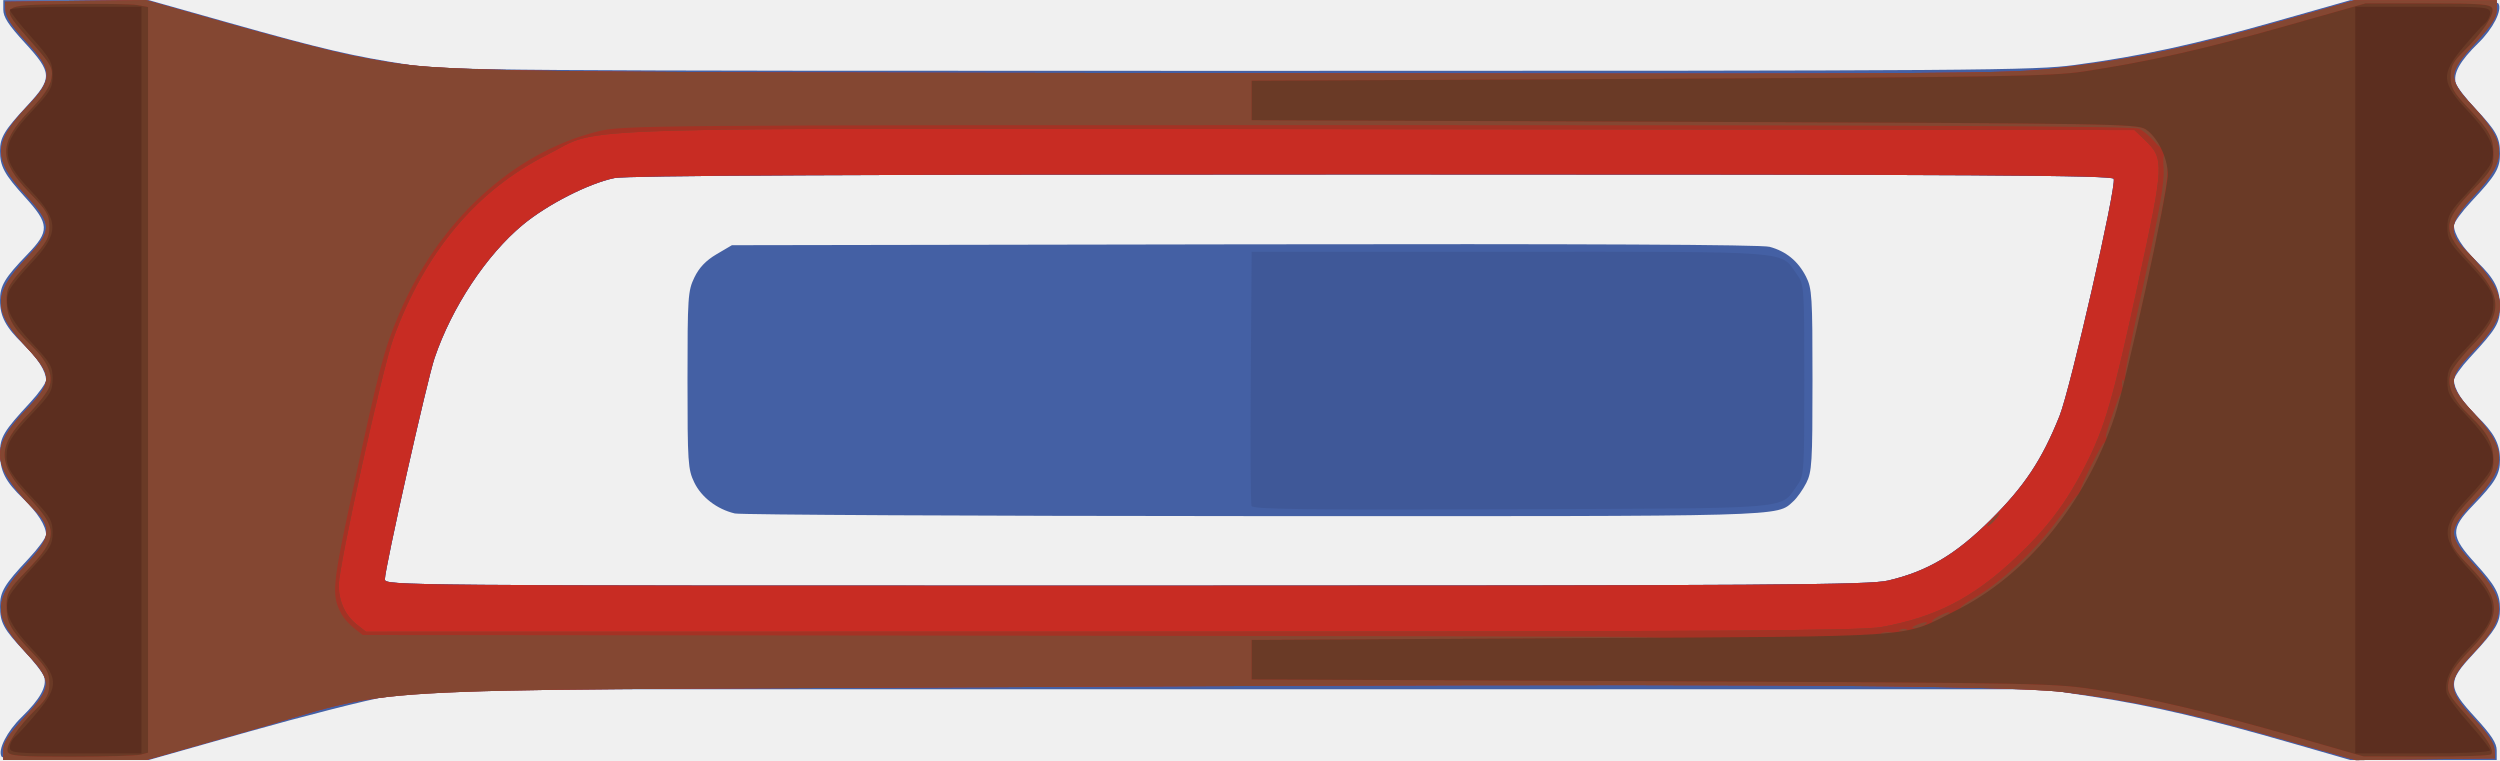
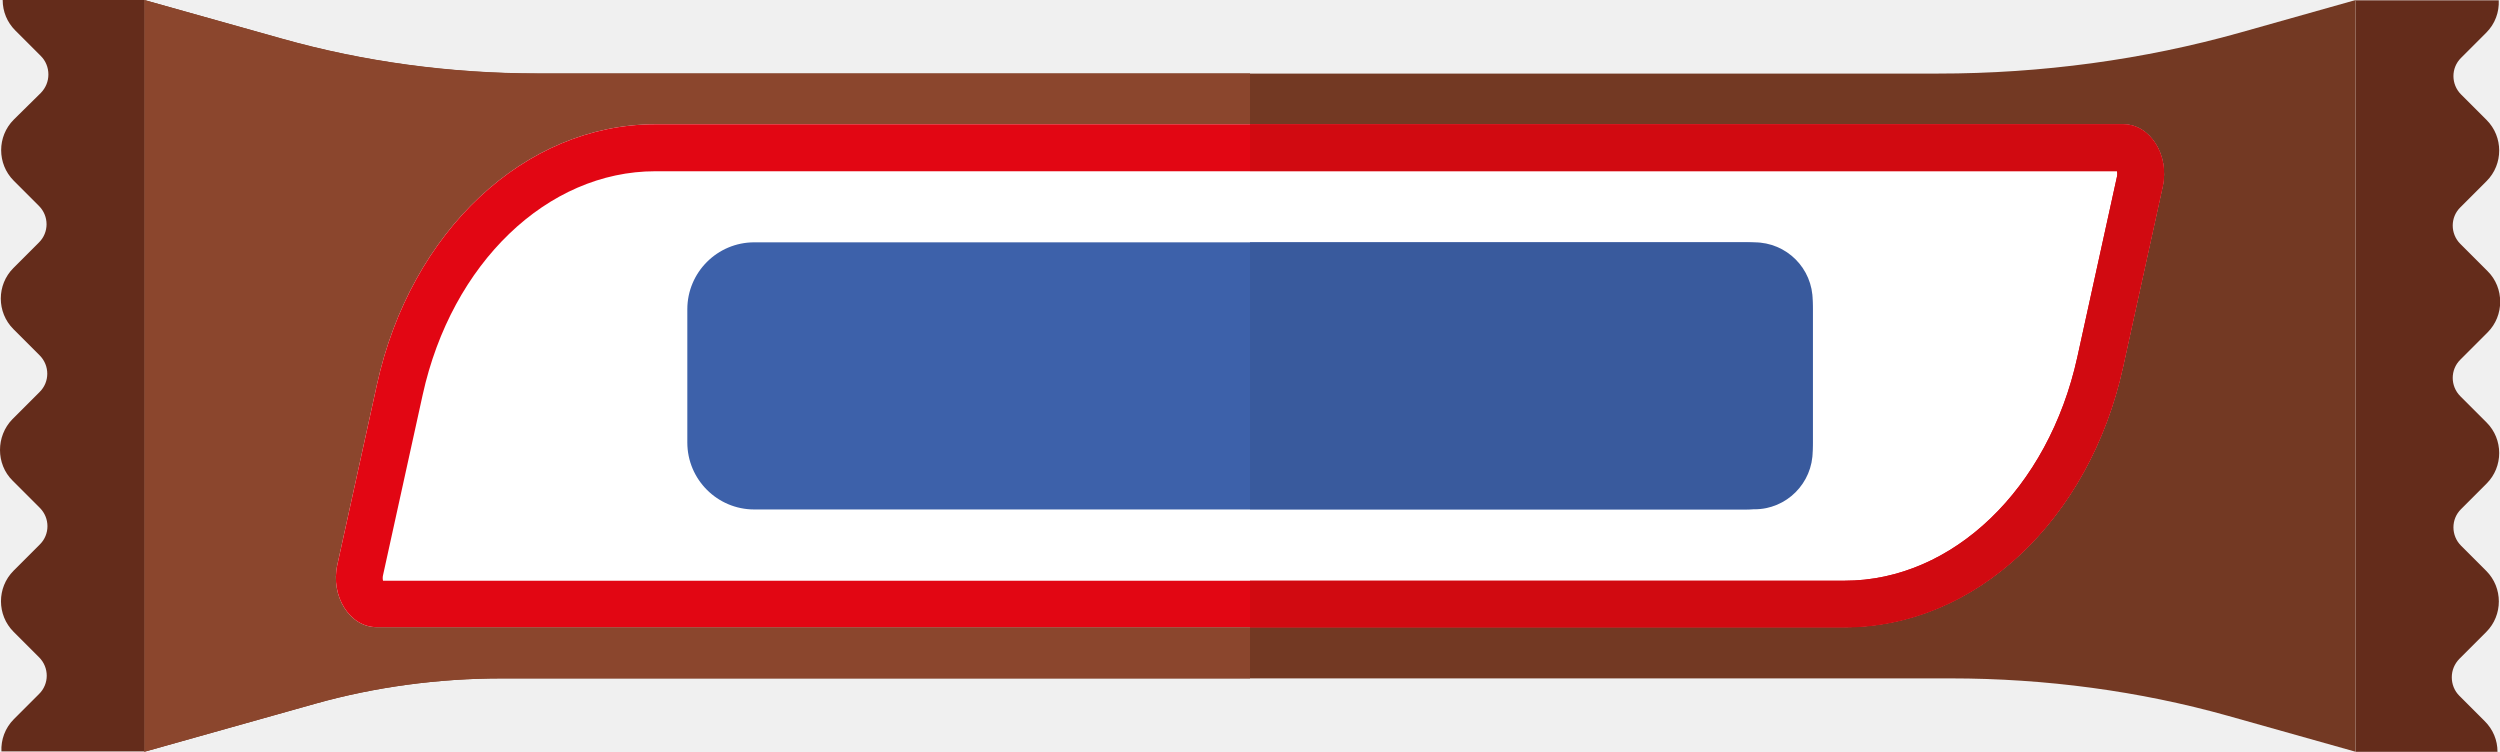
- <svg xmlns="http://www.w3.org/2000/svg" viewBox="0 0 760 231.08">
-   <path fill="#4460a4" d="M.488 230.021c-1.246-2.016 1.624-7.673 6.105-12.035 5.577-5.429 7.744-9.307 6.822-12.213-.378-1.192-3.041-4.657-5.916-7.7C1.121 191.323 0 189.268 0 184.329c0-4.438 1.323-6.645 8.668-14.464C11.601 166.743 14 163.458 14 162.565c0-2.701-2.605-6.803-7-11.024-5.374-5.161-7-8.371-7-13.816 0-4.816 1.093-6.646 9.187-15.375C11.834 119.496 14 116.436 14 115.551c0-2.687-2.613-6.797-7-11.01-5.231-5.024-7-8.367-7-13.228 0-4.445 1.423-6.838 8.312-13.972 6.851-7.095 6.76-9.205-.747-17.458C1.341 53.038 0 50.562 0 45.91c0-4.097 1.336-6.337 8.149-13.656 7.891-8.478 7.838-10.041-.649-19.288C2.6 7.626 1 5.164 1 2.961V.04h44.231L69.866 7.002c28.035 7.923 37.662 10.165 54.634 12.727 11.33 1.71 25.431 1.812 252.5 1.812 227.334 0 241.239-.1 254-1.827 20.283-2.745 35.953-6.152 60.924-13.245L714.5.055l22.191-.007c14.006-.004 22.423.369 22.821 1.012 1.246 2.016-1.624 7.673-6.105 12.035-5.577 5.429-7.744 9.307-6.822 12.213.378 1.192 3.041 4.657 5.916 7.7 6.378 6.75 7.499 8.805 7.499 13.745 0 4.438-1.323 6.645-8.668 14.464-2.933 3.122-5.332 6.407-5.332 7.3 0 2.701 2.605 6.803 7 11.025 5.374 5.161 7 8.371 7 13.816 0 4.816-1.093 6.645-9.187 15.374-2.647 2.854-4.813 5.914-4.813 6.799 0 2.687 2.613 6.797 7 11.011 5.231 5.024 7 8.367 7 13.228 0 4.445-1.423 6.838-8.312 13.972-6.85 7.094-6.76 9.205.747 17.458 6.225 6.844 7.565 9.319 7.565 13.972 0 4.097-1.336 6.336-8.149 13.656-7.891 8.477-7.838 10.04.649 19.288 4.9 5.339 6.5 7.802 6.5 10.004v2.921h-44.503L696.999 226c-26.593-7.657-42.945-11.499-59.999-14.099l-15.5-2.363h-492l-12 2.201c-6.6 1.21-25.567 6.048-42.148 10.75l-30.148 8.549h-22.043c-13.898 0-22.276-.377-22.673-1.02zM574 176.483c11.931-2.804 20.473-7.86 31.105-18.411 10.325-10.247 15.644-18.258 20.996-31.626 3.293-8.224 17.355-69.776 16.469-72.086-.418-1.089-40.005-1.321-225.489-1.321-158.476 0-226.548.322-230.281 1.09-7.836 1.612-20.404 8.023-27.884 14.223-11.034 9.147-21.562 25.051-26.814 40.509C129.866 115.441 117 172.738 117 176.114c0 1.897 3.52 1.927 225.25 1.912 198.48-.013 226.023-.196 231.75-1.542zm-350.642-20.397c-5.386-1.284-10.107-4.896-12.287-9.399-1.938-4.001-2.071-6.015-2.071-31.146 0-25.235.127-27.132 2.096-31.198 1.455-3.006 3.518-5.165 6.75-7.065l4.654-2.736 155.836-.265c103.493-.176 157.107.077 159.619.754 5.006 1.348 8.661 4.341 11.072 9.067 1.821 3.571 1.972 5.969 1.972 31.446 0 25.09-.171 27.915-1.894 31.29-1.042 2.041-2.812 4.541-3.934 5.556-5.213 4.714-.001 4.571-164.173 4.509-84.975-.032-155.914-.395-157.642-.807z" />
-   <path fill="#3f5898" d="M1 228.045c0-2.294 1.523-4.655 6.5-10.079 8.484-9.245 8.534-10.79.633-19.283-10.314-11.086-10.413-16.229-.518-26.765 8.064-8.586 8.448-11.464 2.323-17.425-2.234-2.174-5.384-5.943-7-8.375-4.987-7.505-3.833-12.394 5.125-21.723 7.957-8.287 7.965-10.227.07-18.713C-2.181 94.597-2.28 89.454 7.615 78.918c8.503-9.054 8.504-10.56.006-19.82-9.892-10.779-9.733-15.847.843-26.935 7.759-8.134 7.69-10.747-.517-19.52-4.095-4.377-6.117-7.381-6.25-9.286L1.5.54 22.873.27 44.246 0l26.294 7.468c14.462 4.107 30.944 8.363 36.627 9.456C133.821 22.052 127.643 21.93 377 22.246c217.368.275 233.498.179 247.828-1.48 24.809-2.873 40.626-6.255 73.859-15.793L715.873.041H759v2.996c0 2.294-1.523 4.655-6.5 10.079-8.484 9.245-8.534 10.789-.633 19.282 10.314 11.086 10.413 16.23.518 26.766-8.064 8.586-8.448 11.464-2.323 17.424 2.234 2.174 5.384 5.943 7 8.375 4.987 7.505 3.833 12.394-5.125 21.723-7.958 8.287-7.965 10.227-.07 18.713 10.314 11.087 10.413 16.23.518 26.766-8.503 9.054-8.504 10.561-.01 19.82 9.892 10.779 9.733 15.847-.843 26.935-7.759 8.135-7.69 10.747.517 19.52 4.095 4.378 6.117 7.382 6.25 9.287l.197 2.817-21.166.27-21.166.27-24.451-6.957c-26.761-7.615-43.995-11.298-64.101-13.697-18.894-2.255-108.081-2.679-323.615-1.539-206.57 1.092-180.028-.484-229.615 13.635l-29.885 8.509-21.75.005-21.75.005v-2.995zm573-51.561c11.931-2.804 20.473-7.86 31.105-18.411 10.325-10.247 15.644-18.258 20.996-31.626 3.293-8.224 17.355-69.776 16.469-72.086-.418-1.089-40.005-1.321-225.489-1.321-158.476 0-226.548.322-230.281 1.09-7.836 1.612-20.404 8.023-27.884 14.223-11.034 9.147-21.562 25.051-26.814 40.509-2.235 6.579-15.101 63.875-15.101 67.251 0 1.896 3.521 1.926 225.25 1.912 198.481-.013 226.023-.197 231.75-1.543zM380.465 153.811c-.27-.702-.372-18.375-.228-39.274l.262-37.997H459c87.307 0 82.079-.404 87.171 6.735 2.31 3.238 2.329 3.501 2.329 32.265s-.019 29.027-2.329 32.265c-5.076 7.116.034 6.705-86.943 7.009-62.769.22-78.369.021-78.762-1.003z" />
-   <path fill="#c82c23" d="M1 228.045c0-2.294 1.523-4.655 6.5-10.079 8.484-9.245 8.534-10.79.633-19.283-10.314-11.086-10.413-16.229-.518-26.765 8.064-8.586 8.448-11.464 2.323-17.425-2.234-2.174-5.384-5.943-7-8.375-4.987-7.505-3.833-12.394 5.125-21.723 7.957-8.287 7.965-10.227.07-18.713C-2.181 94.597-2.28 89.454 7.615 78.918c8.503-9.054 8.504-10.56.006-19.82-9.892-10.779-9.733-15.847.843-26.935 7.759-8.134 7.69-10.747-.517-19.52-4.095-4.377-6.117-7.381-6.25-9.286L1.5.54 22.873.27 44.246 0l26.294 7.468c14.462 4.107 30.944 8.363 36.627 9.456C133.821 22.052 127.643 21.93 377 22.246c217.368.275 233.498.179 247.828-1.48 24.809-2.873 40.626-6.255 73.859-15.793L715.873.041H759v2.996c0 2.294-1.523 4.655-6.5 10.079-8.484 9.245-8.534 10.789-.633 19.282 10.314 11.086 10.413 16.23.518 26.766-8.064 8.586-8.448 11.464-2.323 17.424 2.234 2.174 5.384 5.943 7 8.375 4.987 7.505 3.833 12.394-5.125 21.723-7.958 8.287-7.965 10.227-.07 18.713 10.314 11.087 10.413 16.23.518 26.766-8.503 9.054-8.504 10.561-.01 19.82 9.892 10.779 9.733 15.847-.843 26.935-7.759 8.135-7.69 10.747.517 19.52 4.095 4.378 6.117 7.382 6.25 9.287l.197 2.817-21.166.27-21.166.27-24.451-6.957c-26.761-7.615-43.995-11.298-64.101-13.697-18.894-2.255-108.081-2.679-323.615-1.539-206.57 1.092-180.028-.484-229.615 13.635l-29.885 8.509-21.75.005-21.75.005v-2.995zm573-51.561c11.931-2.804 20.473-7.86 31.105-18.411 10.325-10.247 15.644-18.258 20.996-31.626 3.293-8.224 17.355-69.776 16.469-72.086-.418-1.089-40.005-1.321-225.489-1.321-158.476 0-226.548.322-230.281 1.09-7.836 1.612-20.404 8.023-27.884 14.223-11.034 9.147-21.562 25.051-26.814 40.509-2.235 6.579-15.101 63.875-15.101 67.251 0 1.896 3.521 1.926 225.25 1.912 198.481-.013 226.023-.197 231.75-1.543z" />
-   <path fill="#844732" d="M1 228.045c0-2.294 1.523-4.655 6.5-10.079 8.484-9.245 8.534-10.79.633-19.283-10.314-11.086-10.413-16.229-.518-26.765 8.064-8.586 8.448-11.464 2.323-17.425-2.234-2.174-5.384-5.943-7-8.375-4.987-7.505-3.833-12.394 5.125-21.723 7.957-8.287 7.965-10.227.07-18.713C-2.181 94.597-2.28 89.454 7.615 78.918c8.503-9.054 8.504-10.56.006-19.82-9.892-10.779-9.733-15.847.843-26.935 7.759-8.134 7.69-10.747-.517-19.52-4.095-4.377-6.117-7.381-6.25-9.286L1.5.54 22.873.27 44.246 0l26.294 7.468c14.462 4.107 30.944 8.363 36.627 9.456C133.821 22.052 127.643 21.93 377 22.246c217.368.275 233.498.179 247.828-1.48 24.809-2.873 40.626-6.255 73.859-15.793L715.873.041H759v2.996c0 2.294-1.523 4.655-6.5 10.079-8.484 9.245-8.534 10.789-.633 19.282 10.314 11.086 10.413 16.23.518 26.766-8.064 8.586-8.448 11.464-2.323 17.424 2.234 2.174 5.384 5.943 7 8.375 4.987 7.505 3.833 12.394-5.125 21.723-7.958 8.287-7.965 10.227-.07 18.713 10.314 11.087 10.413 16.23.518 26.766-8.503 9.054-8.504 10.561-.01 19.82 9.892 10.779 9.733 15.847-.843 26.935-7.759 8.135-7.69 10.747.517 19.52 4.095 4.378 6.117 7.382 6.25 9.287l.197 2.817-21.166.27-21.166.27-24.451-6.957c-26.761-7.615-43.995-11.298-64.101-13.697-18.894-2.255-108.081-2.679-323.615-1.539-206.57 1.092-180.028-.484-229.615 13.635l-29.885 8.509-21.75.005-21.75.005v-2.995zm571-37.437c16.472-2.994 27.806-8.839 40.733-21.005 9.588-9.024 15.404-16.72 21.201-28.056 5.98-11.694 8.314-19.759 16.105-55.666 7.888-36.351 7.943-37.609 1.911-43.388l-3.082-2.953-228.968-.257c-257.781-.289-236.087-.948-253.401 7.697-21.551 10.76-37.418 29.7-46.967 56.059-3.346 9.238-16.528 68.884-16.531 74.799 0 5.056 1.923 9.209 5.613 12.112l2.655 2.088 226.615-.035c186.894-.029 227.93-.274 234.115-1.399zm33.5-32.567c.996-1.1 2.035-2 2.31-2 .275 0-.315.9-1.31 2s-2.035 2-2.31 2c-.275 0 .315-.9 1.31-2z" />
-   <path fill="#a43224" d="M2.351 228.514c-.703-1.833 3.125-7.58 8.634-12.959C14.305 212.313 15 210.965 15 207.763c0-3.309-.78-4.696-5.364-9.547C3.044 191.242 2 189.301 2 184.02c0-3.709.633-4.812 5.937-10.335 9.861-10.269 9.922-12.756.559-22.75-9.428-10.064-9.44-15.332-.06-24.857 2.999-3.046 5.925-6.797 6.502-8.336 1.415-3.777-.495-8.049-5.905-13.202C3.721 99.48 2 96.188 2 91.094c0-3.586.738-4.85 6.5-11.128 5.741-6.256 6.5-7.551 6.5-11.091 0-3.541-.704-4.741-6.043-10.301-9.482-9.874-9.452-15.066.142-25.058 4.208-4.382 6.155-7.261 6.548-9.684.51-3.143-.016-4.106-5.943-10.875C-.539 1.259-.849 1.595 20.5 1.247c9.9-.162 19.462-.029 21.25.295l3.25.589v226.676l-2.25.603c-1.238.332-10.702.609-21.031.617-15.928.011-18.87-.219-19.367-1.514zM699.5 224.48c-26.851-7.71-44.825-12.013-61-14.607-13.802-2.213-15.727-2.253-136-2.789l-122-.544v-12l95-.508c65.132-.348 22.652-.584-135.115-.75l-230.115-.243-2.641-2.078c-1.453-1.143-3.159-3.045-3.791-4.227-3.155-5.896-2.916-8.412 3.729-39.196 7.775-36.022 9.233-41.526 13.873-52.362 12.014-28.059 34.452-48.689 59.97-55.139 7.795-1.971 11.243-2 237.315-2 164.106 0 230.027.311 231.59 1.094 1.201.602 3.236 2.289 4.523 3.75 2.009 2.281 2.18 2.338 1.215.406-.619-1.238-2.326-3.038-3.795-4-2.501-1.639-11.255-1.782-137.215-2.25l-134.544-.5v-12l121-.574c106.175-.503 122.347-.779 132-2.248 19.795-3.014 36.291-6.726 61.137-13.758l24.456-6.92h18.985c16.102 0 19.074.231 19.571 1.526.703 1.833-3.126 7.58-8.635 12.959-3.319 3.242-4.014 4.59-4.014 7.791 0 3.308.779 4.696 5.364 9.547 6.593 6.977 7.637 8.919 7.637 14.2 0 3.709-.634 4.812-5.937 10.335-9.861 10.268-9.922 12.756-.56 22.749 9.427 10.064 9.44 15.332.06 24.857-3 3.046-5.926 6.797-6.503 8.336-1.415 3.777.495 8.049 5.904 13.202 5.312 5.061 7.034 8.352 7.034 13.447 0 3.586-.738 4.85-6.5 11.129-5.741 6.256-6.5 7.552-6.5 11.091 0 3.541.704 4.742 6.043 10.302 9.482 9.874 9.453 15.066-.142 25.058-4.213 4.388-6.154 7.26-6.548 9.691-.511 3.148-.011 4.068 5.633 10.37 6.084 6.792 8.214 10.178 7.338 11.665-.243.412-9.077.726-19.632.697l-19.191-.053-19-5.455zm-124.231-32.096c-.677-.274-2.027-.291-3-.037-.973.253-.419.477 1.231.498 1.65.02 2.446-.187 1.769-.461zM572 190.607c16.472-2.994 27.806-8.839 40.733-21.005 9.588-9.024 15.404-16.72 21.201-28.056 5.98-11.694 8.314-19.759 16.105-55.666 7.888-36.351 7.943-37.609 1.911-43.388l-3.082-2.953-228.968-.257c-257.781-.289-236.087-.948-253.401 7.697-21.551 10.76-37.418 29.7-46.967 56.059-3.346 9.238-16.528 68.884-16.531 74.799 0 5.056 1.923 9.209 5.613 12.112l2.655 2.088 226.615-.035c186.894-.029 227.93-.274 234.115-1.398zm7.729.829c-.332-.332-1.195-.368-1.917-.079-.798.319-.561.556.604.604 1.054.043 1.645-.193 1.313-.525zm5.271-1.396c1.828-1.181.249-1.181-2.5 0-1.319.567-1.489.878-.5.914.825.03 2.175-.382 3-.915zm6-2.5c1.375-.786 2.05-1.429 1.5-1.429-.55 0-2.125.643-3.5 1.429s-2.05 1.429-1.5 1.429c.55 0 2.125-.643 3.5-1.429zm20.437-13.113c6.775-5.774 15.012-15.215 19.094-21.887 2.636-4.307.739-2.143-6.03 6.88-6.274 8.363-16.372 17.702-23.928 22.13-2.515 1.474-4.573 2.891-4.573 3.149 0 1.205 8.985-4.773 15.437-10.272zm25.115-32.489c1.967-3.906 3.414-7.266 3.214-7.465-.199-.199-2.025 2.997-4.056 7.103-2.031 4.106-3.478 7.465-3.214 7.465.264 0 2.089-3.196 4.056-7.103zm6.357-15.092c1.151-3.407 2.059-6.669 2.019-7.25-.04-.581-.875 1.194-1.854 3.944-2.704 7.592-3.253 9.5-2.733 9.5.261 0 1.417-2.787 2.567-6.194zm2.775-10.993c-.319-.798-.556-.561-.604.604-.043 1.054.192 1.645.525 1.312.332-.332.368-1.195.079-1.917zm7.295-31.12c5.818-26.869 6.905-34.751 5.17-37.486-.462-.727-.642 1.023-.412 4 .303 3.914-1.173 12.538-5.664 33.101-5.35 24.499-6.884 32.619-5.515 29.192.22-.55 3.109-13.513 6.421-28.808z" />
-   <path fill="#6a3a26" d="M2.351 228.514c-.703-1.833 3.125-7.58 8.634-12.959C14.305 212.313 15 210.965 15 207.763c0-3.309-.78-4.696-5.364-9.547C3.044 191.242 2 189.301 2 184.02c0-3.709.633-4.812 5.937-10.335 9.861-10.269 9.922-12.756.559-22.75-9.428-10.064-9.44-15.332-.06-24.857 2.999-3.046 5.925-6.797 6.502-8.336 1.415-3.777-.495-8.049-5.905-13.202C3.721 99.48 2 96.188 2 91.094c0-3.586.738-4.85 6.5-11.128 5.741-6.256 6.5-7.551 6.5-11.091 0-3.541-.704-4.741-6.043-10.301-9.482-9.874-9.452-15.066.142-25.058 4.208-4.382 6.155-7.261 6.548-9.684.51-3.143-.016-4.106-5.943-10.875C-.539 1.259-.849 1.595 20.5 1.247c9.9-.162 19.462-.029 21.25.295l3.25.589v226.676l-2.25.603c-1.238.332-10.702.609-21.031.617-15.928.011-18.87-.219-19.367-1.514zM699.5 224.48c-26.851-7.71-44.825-12.013-61-14.607-13.802-2.213-15.727-2.253-136-2.789l-122-.544v-12l97-.536c108.804-.601 100.116.019 117-8.359 21.585-10.711 39.596-32.723 48.362-59.105C646.485 115.637 659 58.581 659 52.969c0-4.946-3.131-11.313-6.719-13.664-2.53-1.657-10.849-1.795-137.237-2.264l-134.544-.5v-12l121-.573c106.176-.503 122.348-.778 132-2.248 19.796-3.013 36.291-6.725 61.138-13.757l24.456-6.921h18.985c16.102 0 19.074.232 19.571 1.527.704 1.833-3.125 7.58-8.634 12.959-3.319 3.242-4.014 4.59-4.014 7.791 0 3.309.78 4.697 5.365 9.547 6.591 6.974 7.635 8.916 7.635 14.197 0 3.709-.633 4.812-5.937 10.335-9.86 10.269-9.921 12.756-.559 22.75 9.428 10.064 9.44 15.332.06 24.857-3 3.046-5.926 6.797-6.502 8.336-1.415 3.777.495 8.049 5.905 13.202 5.313 5.061 7.034 8.352 7.034 13.446 0 3.586-.738 4.85-6.5 11.129-5.74 6.256-6.5 7.552-6.5 11.091 0 3.541.705 4.742 6.044 10.302 9.482 9.874 9.453 15.066-.142 25.058-4.213 4.388-6.154 7.26-6.548 9.691-.511 3.148-.011 4.069 5.633 10.37 6.084 6.793 8.214 10.178 7.338 11.665-.243.413-9.077.727-19.632.698l-19.191-.052-19-5.455z" />
-   <path fill="#5c2e1f" d="M3 227.163c0-1.033.749-2.495 1.664-3.25.915-.755 3.84-3.983 6.5-7.174 6.947-8.335 6.751-10.738-1.598-19.628-6.963-7.413-8.771-11.919-6.509-16.215.682-1.295 3.873-5.184 7.091-8.642C15.279 166.741 16 165.47 16 161.93c0-3.502-.707-4.79-5.332-9.714C3.659 144.755 2 142.178 2 138.752c0-3.986 1.42-6.321 8.134-13.375 5.211-5.475 5.866-6.624 5.866-10.29 0-3.697-.668-4.838-6.434-10.977C2.614 96.708.801 92.201 3.044 87.896c.675-1.295 3.618-4.885 6.54-7.977 8.452-8.944 8.438-12.857-.076-21.784-9.564-10.027-9.547-13.938.106-24.217 5.804-6.18 6.384-7.189 6.377-11.088-.007-3.858-.66-5.023-6.5-11.586C5.921 7.231 3 3.518 3 2.994c0-.573 7.986-.953 20-.953h20v227H23c-18.899 0-20-.103-20-1.878zm713-111.623v-113.5h20.5c19.388 0 20.5.102 20.5 1.877 0 1.033-.749 2.495-1.664 3.25-.915.755-3.84 3.983-6.5 7.174-6.947 8.335-6.751 10.738 1.598 19.628 6.962 7.413 8.771 11.919 6.509 16.215-.682 1.295-3.873 5.184-7.091 8.642C744.721 64.34 744 65.611 744 69.151c0 3.502.707 4.79 5.332 9.713 7.009 7.461 8.668 10.038 8.668 13.464 0 3.986-1.42 6.321-8.134 13.375-5.211 5.475-5.866 6.624-5.866 10.29 0 3.697.668 4.838 6.434 10.977 6.952 7.402 8.765 11.909 6.522 16.215-.675 1.295-3.618 4.885-6.54 7.977-8.554 9.052-8.472 12.643.508 22.296 9.085 9.766 8.998 13.988-.487 23.62-5.347 5.429-7.343 9.454-6.687 13.482.181 1.111 3.236 5.294 6.79 9.296 3.553 4.002 6.46 7.706 6.46 8.23 0 .573-8.17.953-20.5.953H716v-113.5z" />
+ <svg xmlns="http://www.w3.org/2000/svg" version="1.1" viewBox="0 0 140 42.1">
+   <path fill="#733923" d="M124.78,40.09l7.14,2.01V0l-6.49,1.83c-5.37,1.51-11.1,2.29-16.89,2.29H70H30.11   c-4.89,0-9.75-0.66-14.29-1.94L8.08,0v42.1l9.6-2.7c3.32-0.93,6.86-1.41,10.43-1.41H70h39.24C114.56,37.99,119.83,38.7,124.78,40.09   z" />
+   <path fill="#8B462D" d="M30.11,4.11c-4.89,0-9.75-0.66-14.29-1.94L8.08,0v42.1l9.6-2.7c3.32-0.93,6.86-1.41,10.43-1.41H70V4.11   H30.11z" />
+   <path fill="#642C1B" d="M8.08,0H5.37v0H0.15c0,0.65,0.25,1.25,0.71,1.71l1.43,1.43c0.27,0.27,0.42,0.64,0.42,1.03   c0,0.39-0.15,0.75-0.42,1.03L0.77,6.7c-0.94,0.94-0.94,2.48,0,3.42l1.41,1.41c0.57,0.57,0.57,1.49,0,2.05l-1.43,1.43   c-0.94,0.94-0.94,2.48,0,3.42l1.47,1.47c0.57,0.57,0.57,1.49,0,2.05l-1.52,1.52C0.23,23.95,0,24.58,0,25.2   c0,0.62,0.23,1.25,0.71,1.72l1.52,1.52c0.57,0.57,0.57,1.49,0,2.05l-1.47,1.47c-0.94,0.94-0.94,2.48,0,3.42l1.43,1.43   c0.57,0.57,0.57,1.49,0,2.05l-1.41,1.41c-0.5,0.5-0.73,1.16-0.7,1.81h8V0z" />
+   <path fill="#642C1B" d="M131.92,42.1h2.71v0h5.23c0-0.65-0.25-1.25-0.71-1.71l-1.43-1.43c-0.27-0.27-0.42-0.64-0.42-1.03   c0-0.39,0.15-0.75,0.42-1.03l1.51-1.51c0.94-0.94,0.94-2.48,0-3.42l-1.41-1.41c-0.57-0.57-0.57-1.49,0-2.05l1.43-1.43   c0.94-0.94,0.94-2.48,0-3.42l-1.47-1.47c-0.57-0.57-0.57-1.49,0-2.05l1.52-1.52c0.48-0.48,0.71-1.1,0.71-1.72   c0-0.62-0.23-1.25-0.71-1.72l-1.52-1.52c-0.57-0.57-0.57-1.49,0-2.05l1.47-1.47c0.94-0.94,0.94-2.48,0-3.42l-1.43-1.43   c-0.57-0.57-0.57-1.49,0-2.05l1.41-1.41c0.5-0.5,0.73-1.16,0.7-1.81h-8V42.1z" />
+   <path fill="#FFFFFF" d="M118.91,6.96H36.7c-7.31,0-13.7,5.98-15.59,14.57l-2.22,10.1c-0.39,1.76,0.7,3.49,2.2,3.49h82.21   c7.31,0,13.7-5.98,15.59-14.57l2.22-10.1C121.5,8.7,120.41,6.96,118.91,6.96z" />
+   <path fill="#E20613" d="M118.55,9.59c0.02,0.08,0.03,0.19,0,0.31L116.33,20c-1.62,7.37-6.98,12.52-13.03,12.52H21.45   c-0.02-0.08-0.03-0.19,0-0.31l2.22-10.1c1.62-7.37,6.98-12.52,13.03-12.52H118.55 M118.91,6.96H36.7c-7.31,0-13.7,5.98-15.59,14.57   l-2.22,10.1c-0.39,1.76,0.7,3.49,2.2,3.49h82.21c7.31,0,13.7-5.98,15.59-14.57l2.22-10.1C121.5,8.7,120.41,6.96,118.91,6.96   L118.91,6.96z" />
+   <path fill="#D10A11" d="M118.89,20.56l2.22-10.1c0.05-0.22,0.07-0.44,0.08-0.66c0.03-1.51-0.97-2.84-2.28-2.84H70v2.62h48.55   c0.02,0.08,0.03,0.19,0,0.31L116.33,20c-1.62,7.37-6.98,12.52-13.03,12.52H70v2.62h33.3C110.6,35.14,117,29.16,118.89,20.56z" />
+   <path fill="#3D61AA" d="M97.76,28.53H42.24c-2.07,0-3.75-1.68-3.75-3.75v-7.46c0-2.07,1.68-3.75,3.75-3.75h55.53   c2.07,0,3.75,1.68,3.75,3.75v7.46C101.51,26.85,99.83,28.53,97.76,28.53z" />
+   <path fill="#395A9D" d="M101.51,25.25v-8.41c0-1.81-1.46-3.27-3.27-3.27H70v14.95h28.24C100.04,28.53,101.51,27.06,101.51,25.25z" />
</svg>
